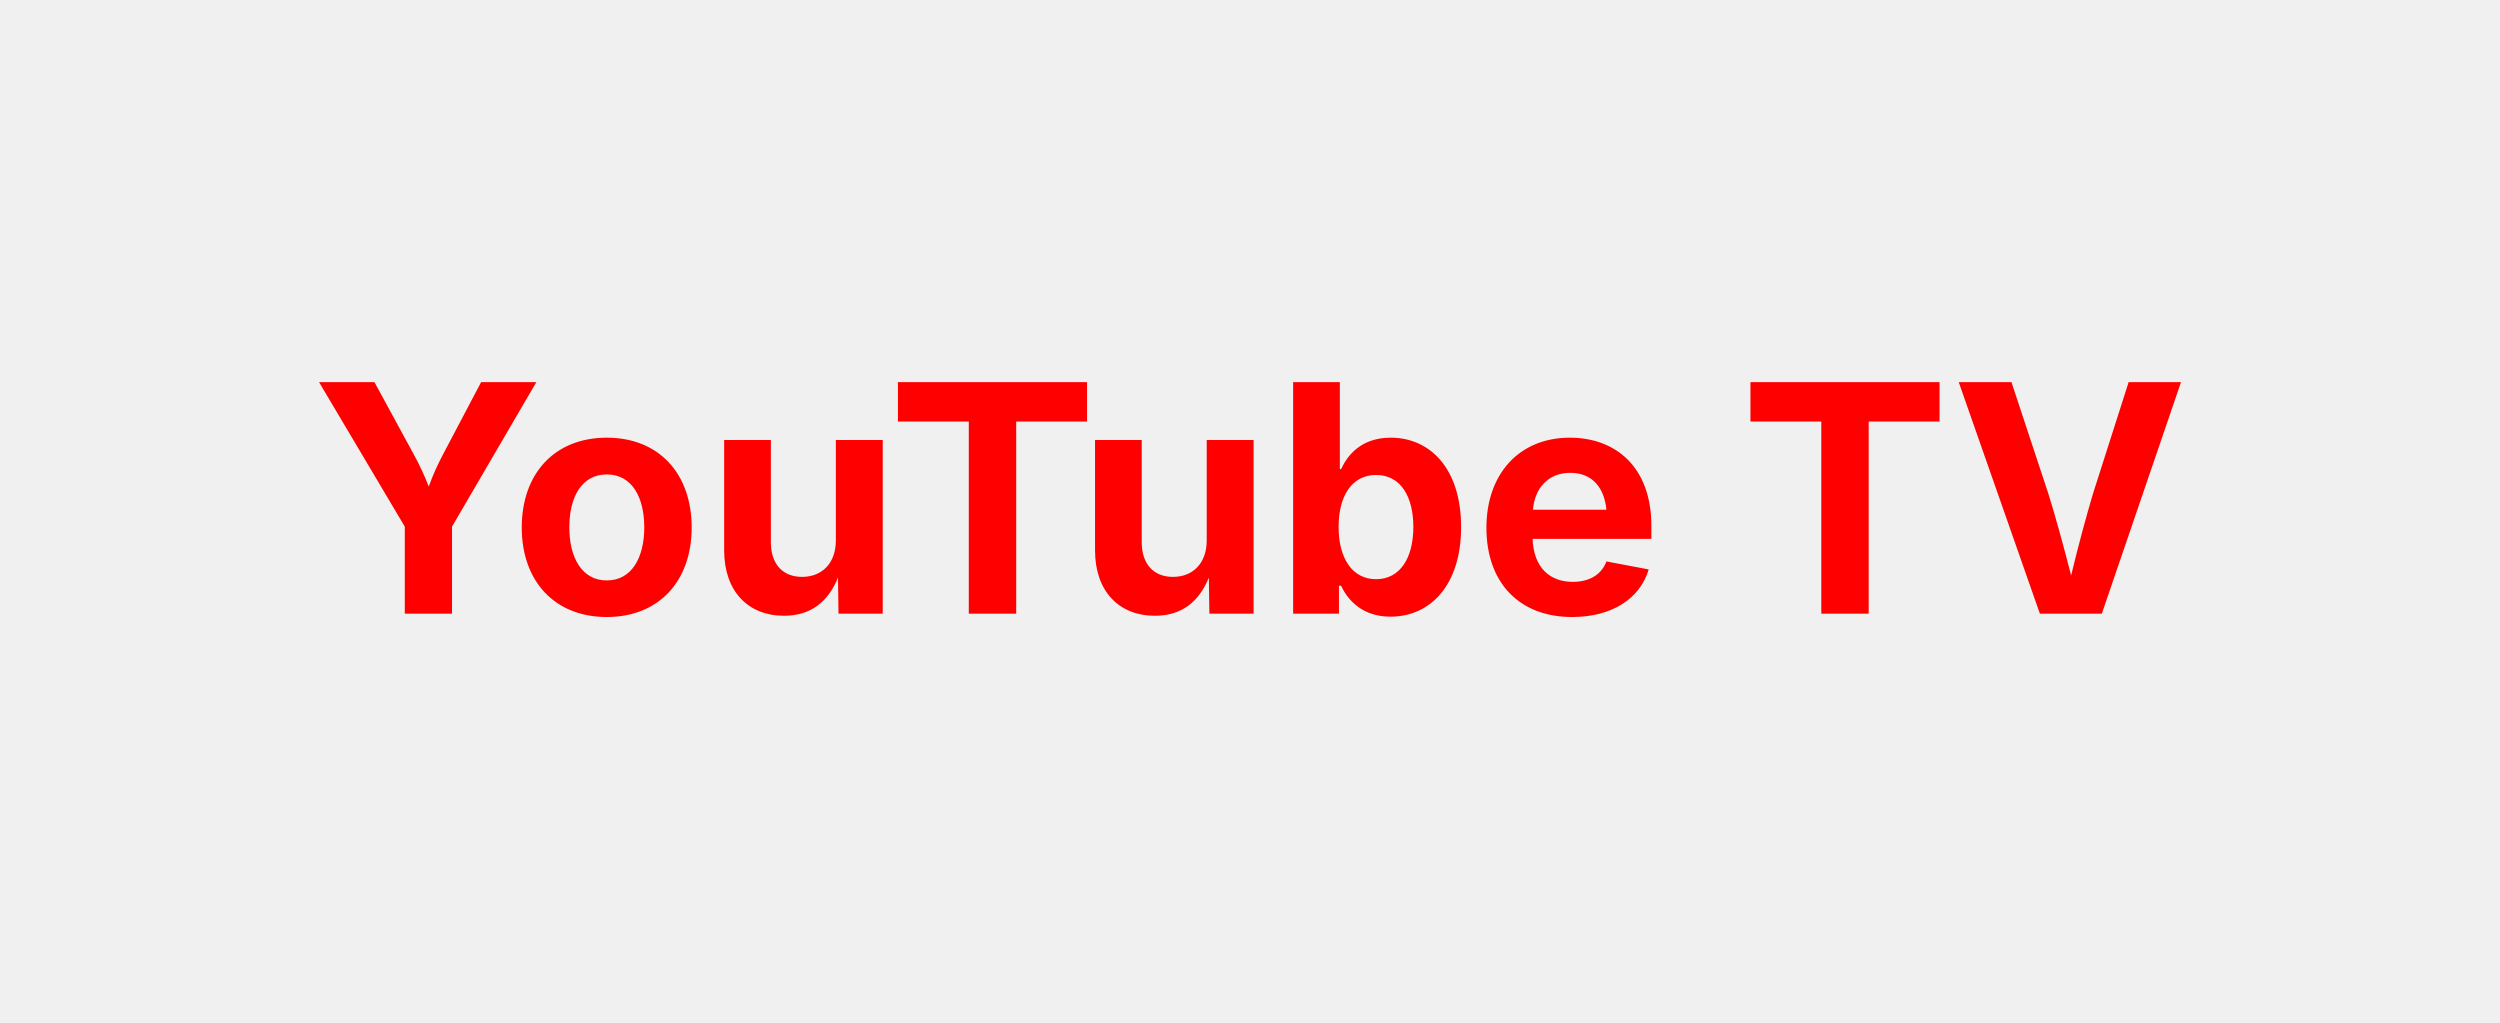
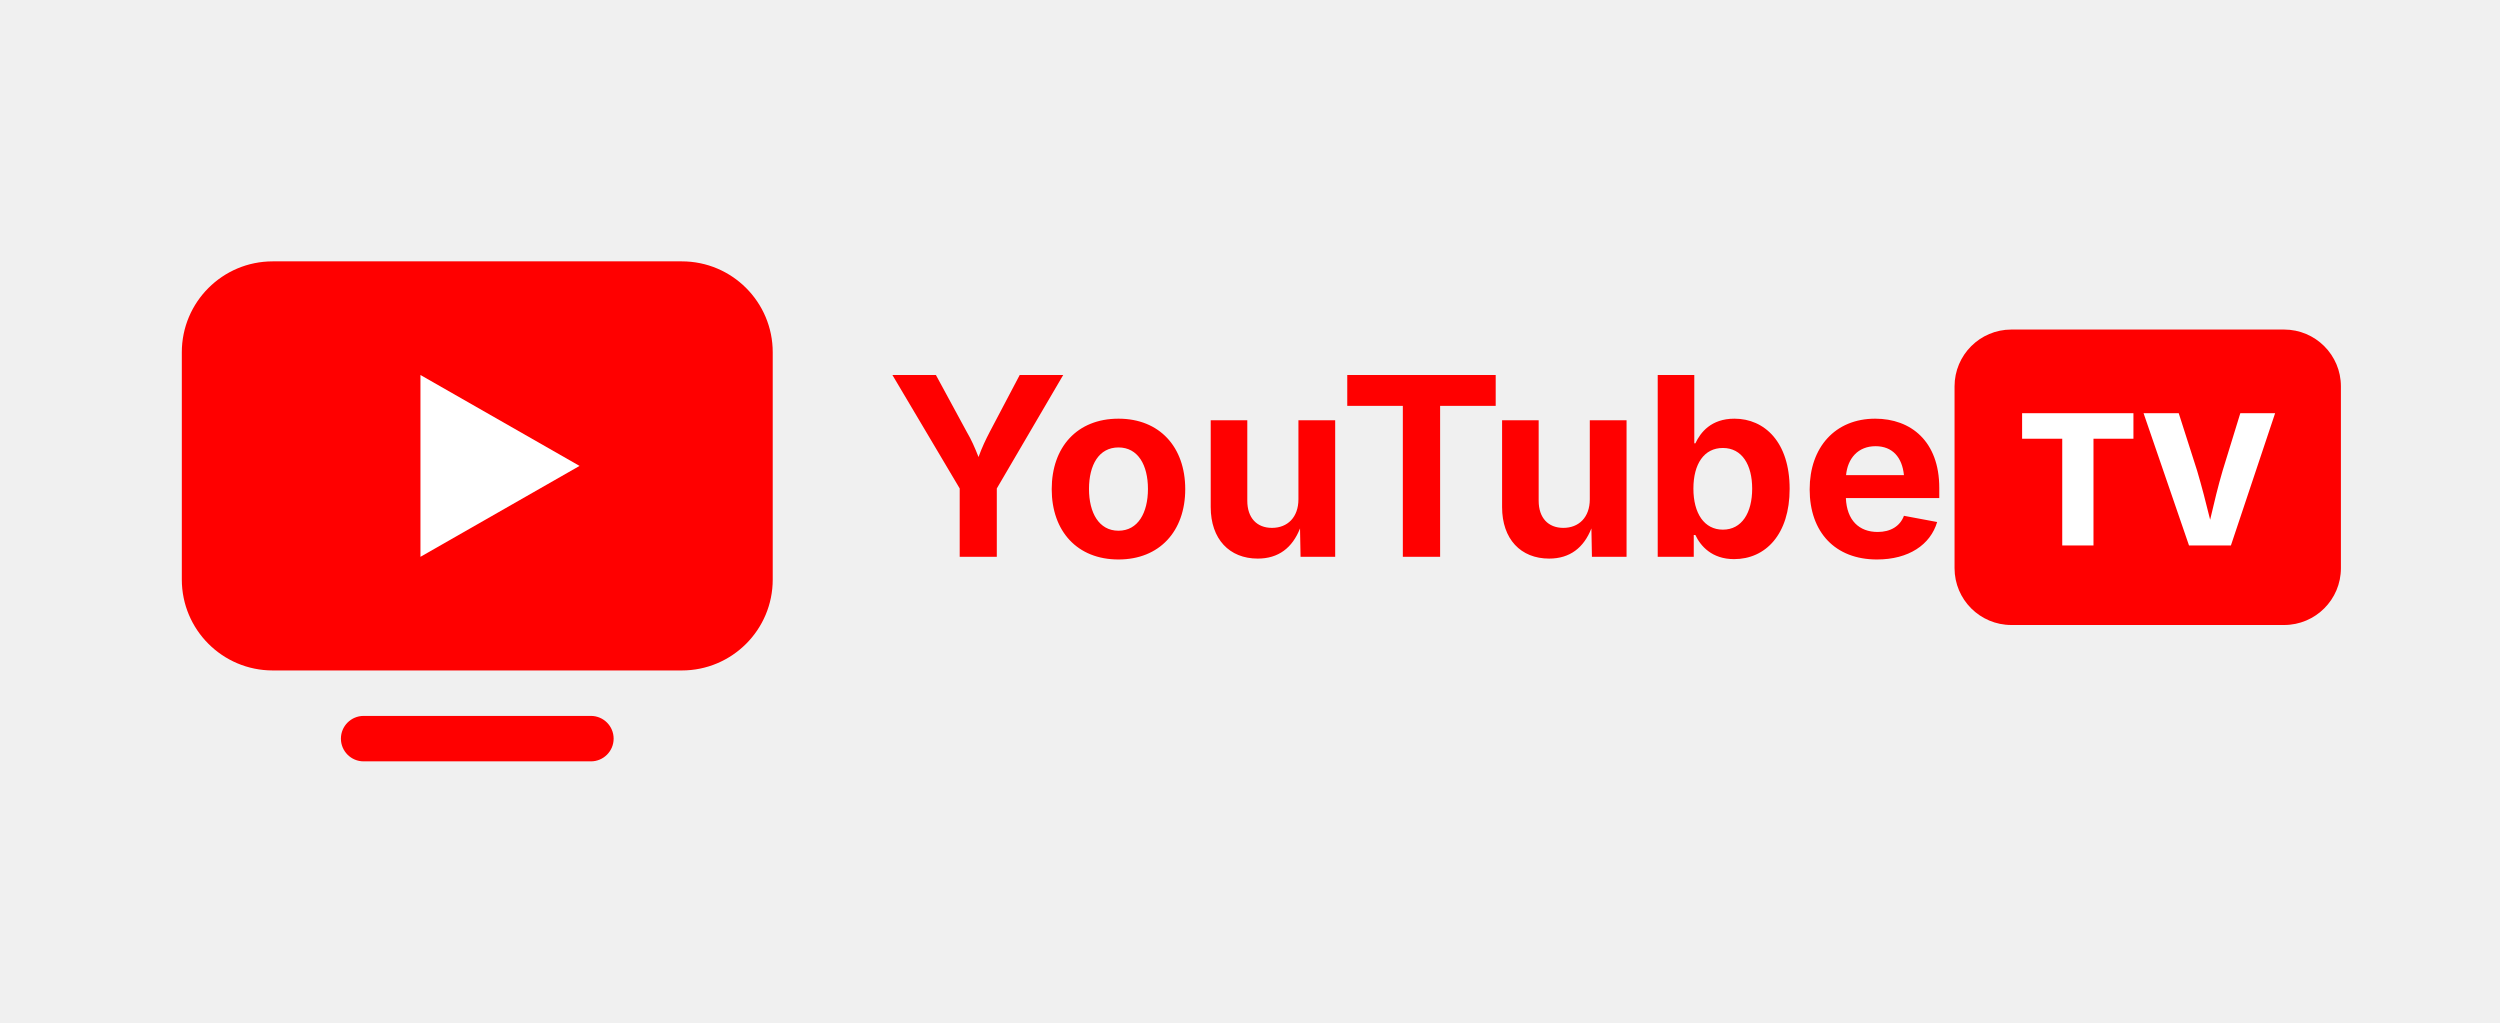
<svg xmlns="http://www.w3.org/2000/svg" viewBox="0 0 220 90">
-   <text x="110" y="54" text-anchor="middle" font-family="Inter, sans-serif" font-weight="700" font-size="28" fill="#FF0000">YouTube TV</text>
+   <rect x="16" y="23" width="52" height="36" rx="8" fill="#FF0000" />
+   <rect x="30" y="63" width="24" height="4" rx="2" fill="#FF0000" />
+   <polygon points="37,33 37,49 51,41" fill="#FFFFFF" />
+   <text x="78" y="49" font-family="Inter, sans-serif" font-weight="700" font-size="22" fill="#FF0000">YouTube</text>
+   <rect x="172" y="29" width="34" height="26" rx="5" fill="#FF0000" />
+   <text x="189" y="48" text-anchor="middle" font-family="Inter, sans-serif" font-weight="800" font-size="16" fill="#FFFFFF">TV</text>
</svg>
